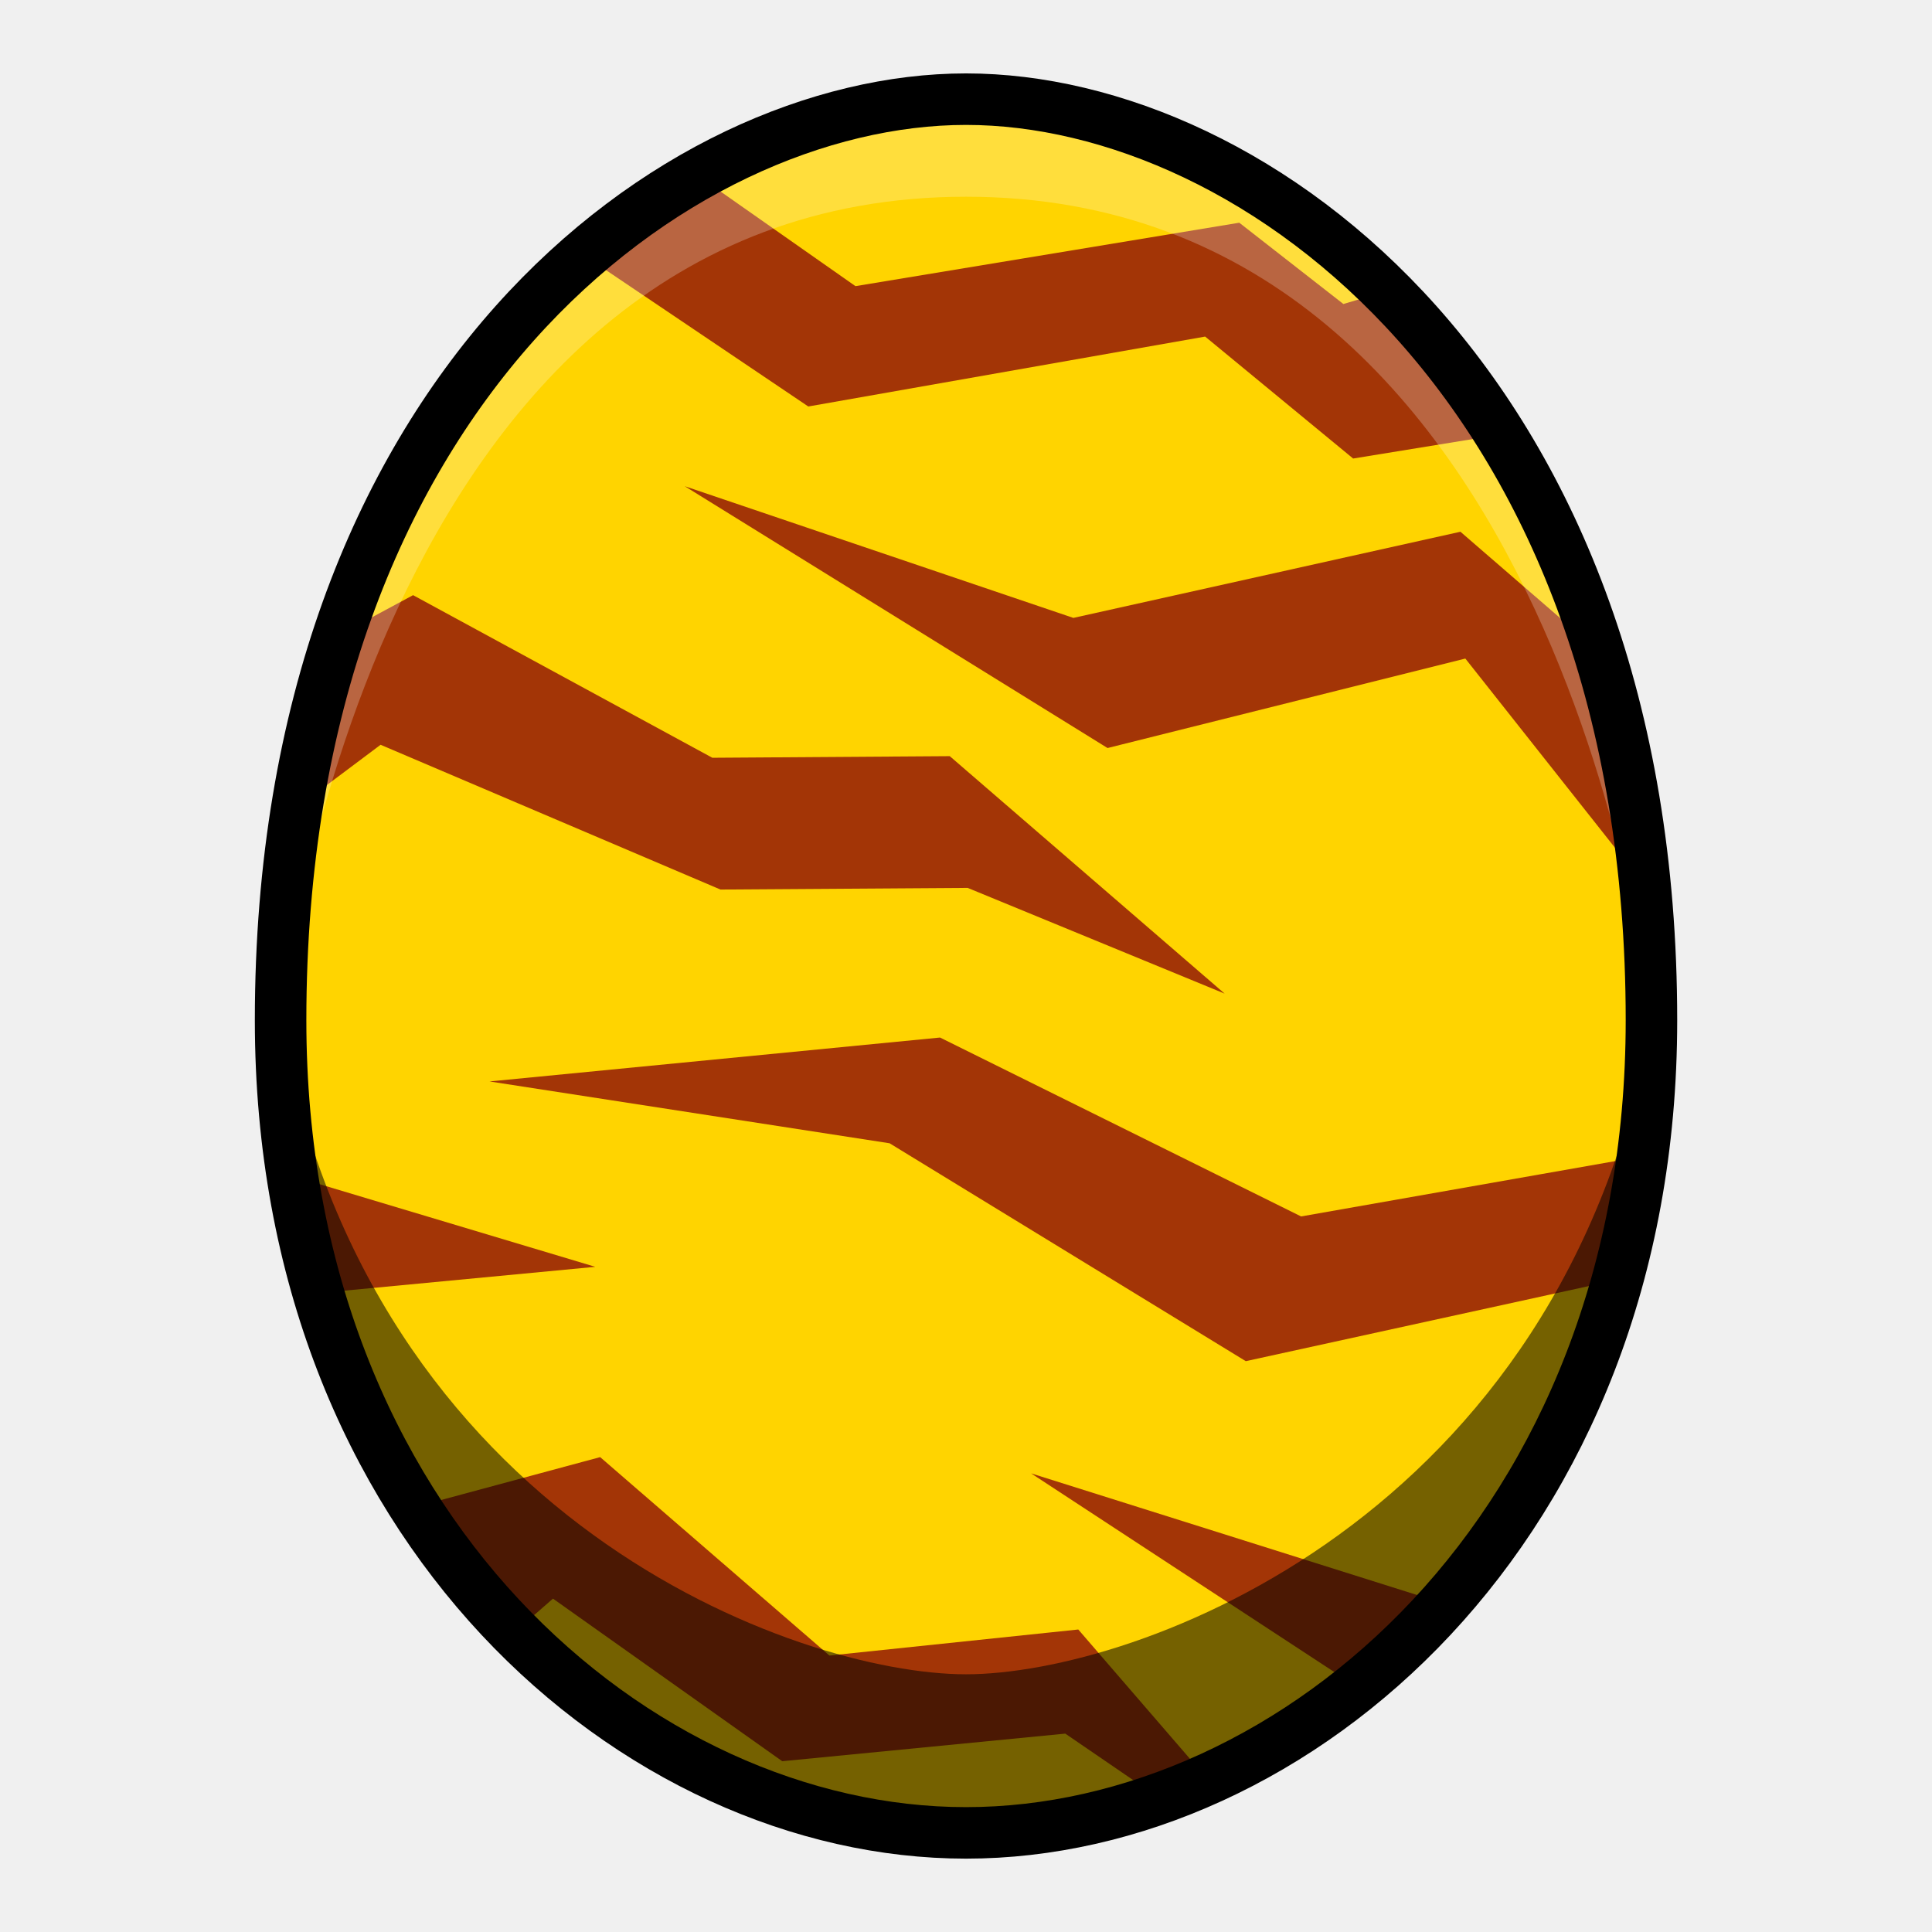
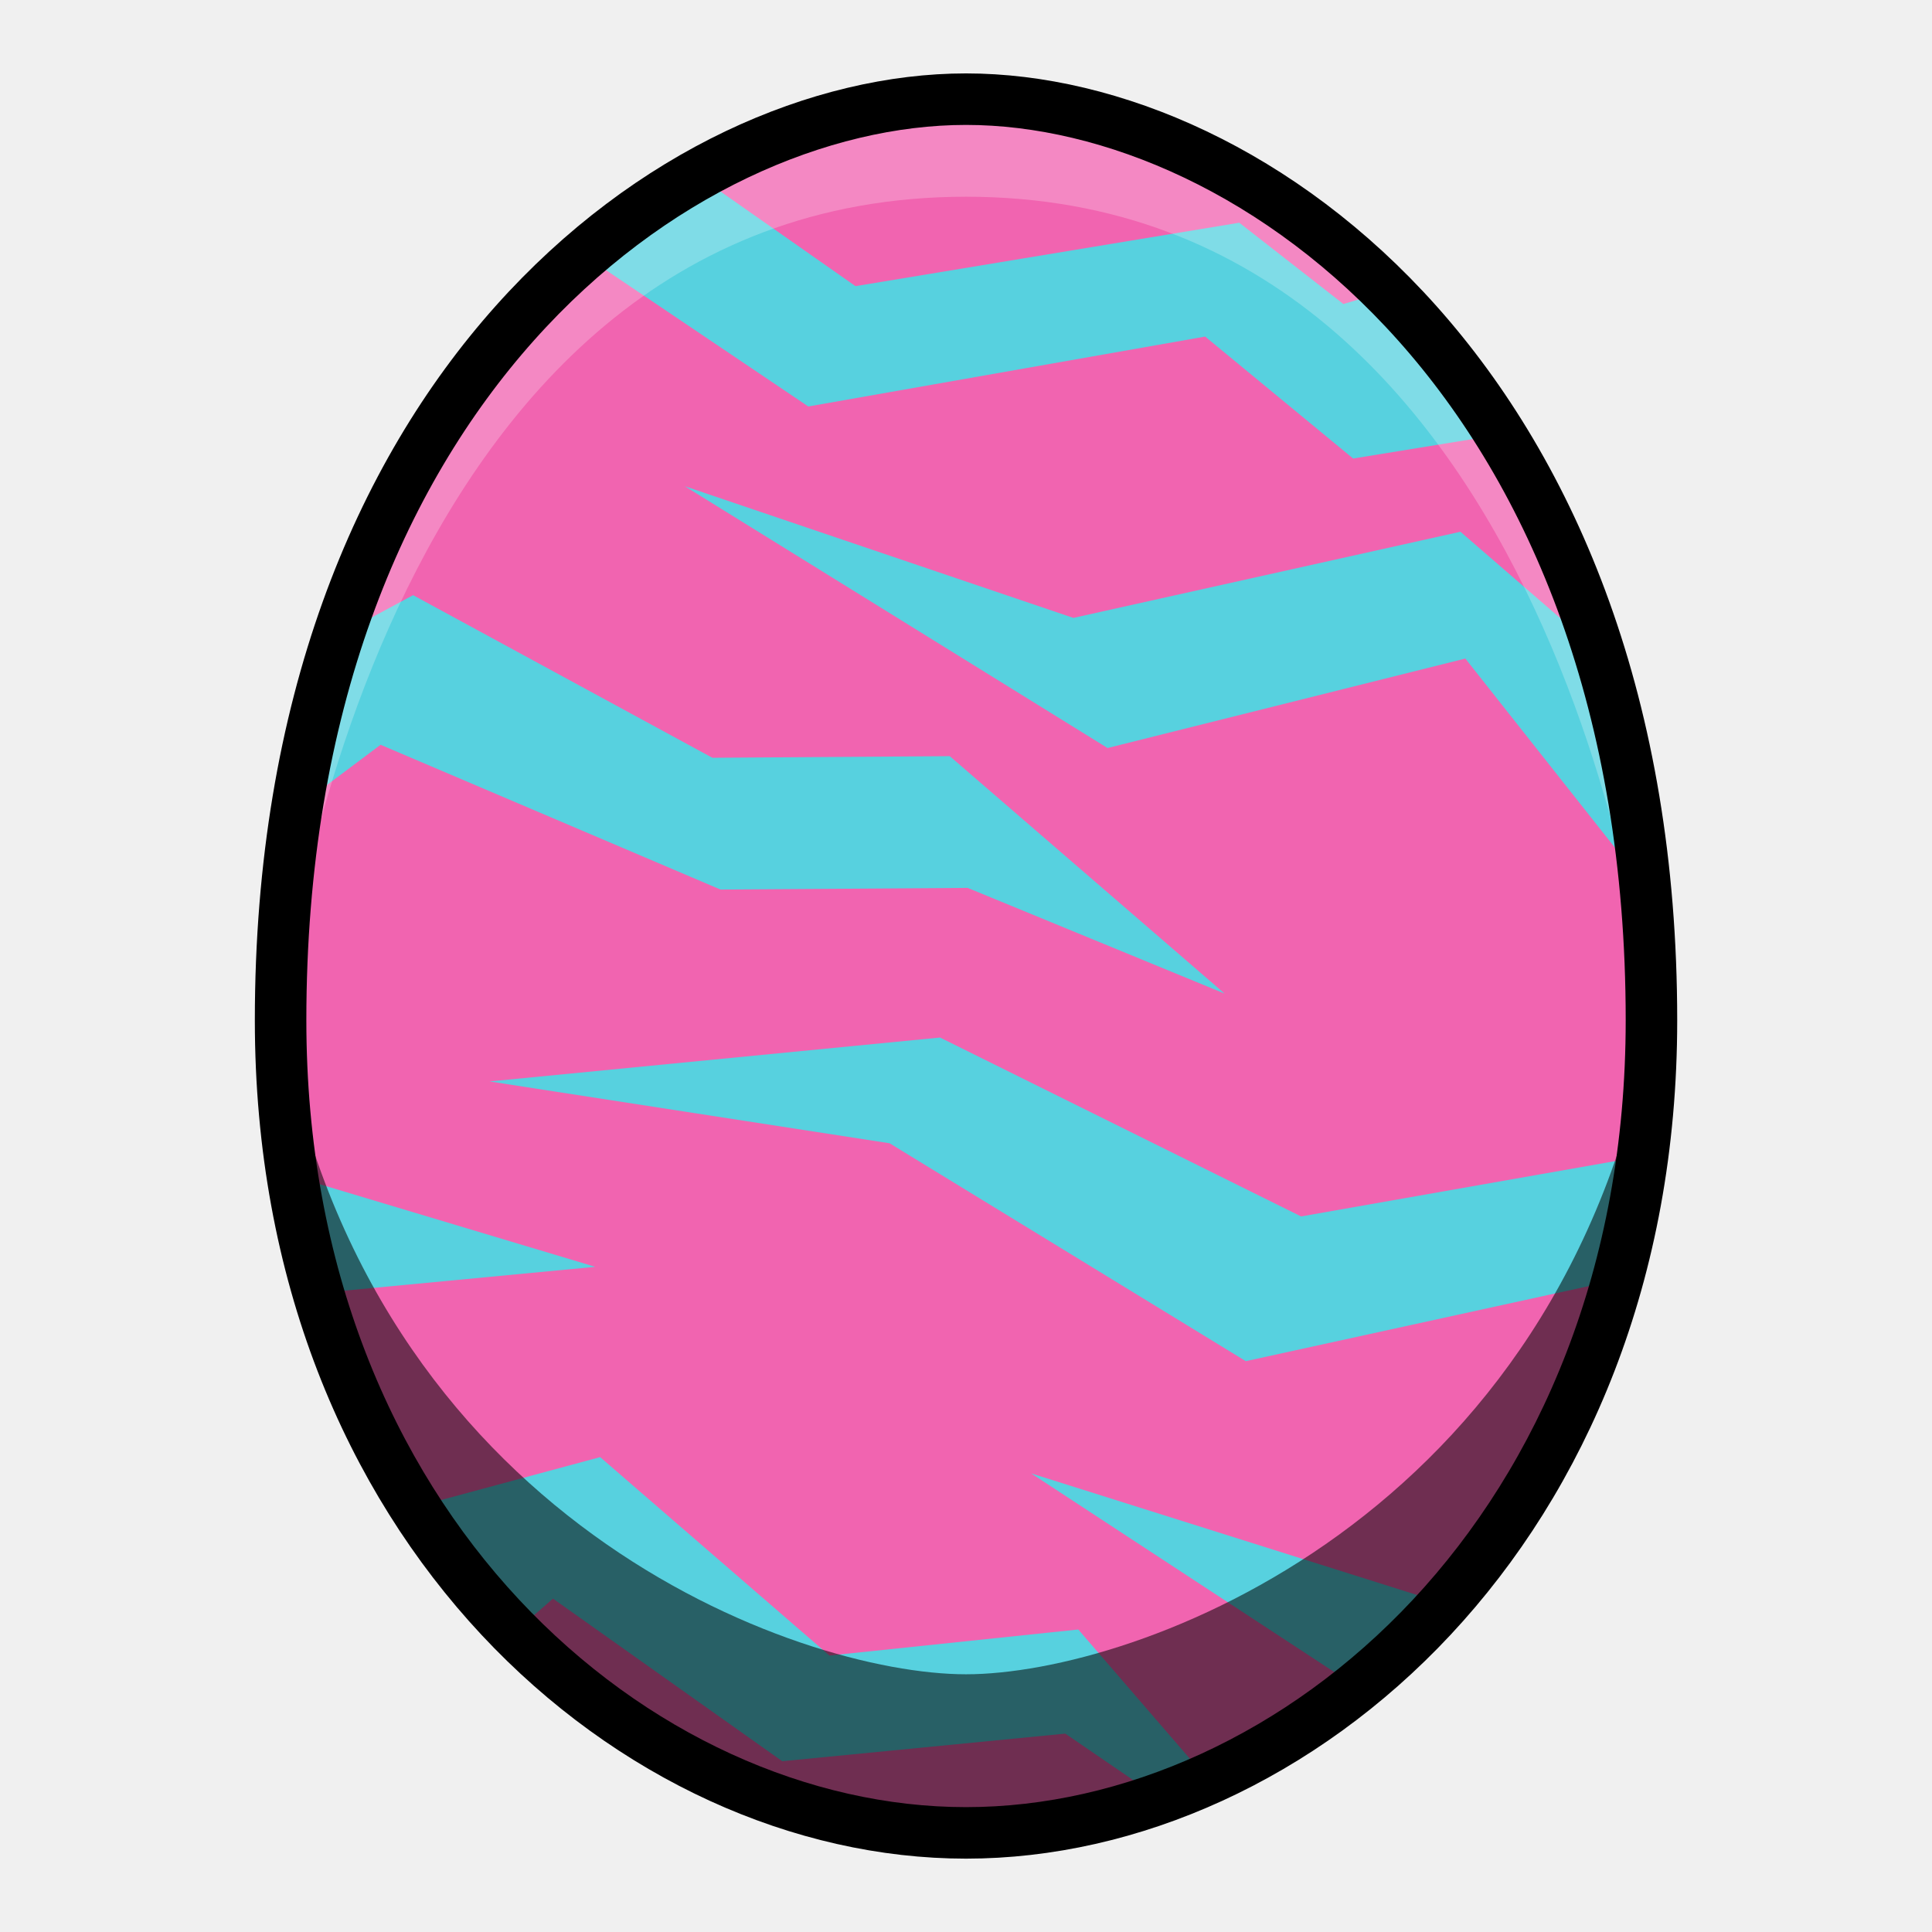
<svg xmlns="http://www.w3.org/2000/svg" viewBox="0 0 39.687 39.687">
-   <path d="M19.844 2.037c-5.953 0-14.08 5.977-14.08 18.922 0 10.442 7.34 16.692 14.08 16.692s14.08-6.25 14.08-16.692c0-12.945-8.127-18.922-14.08-18.922z" fill="#ffd400" />
-   <path d="M14.332 3.606 12.094 5.31l4.51 3.04 8.152-1.436 3.04 2.505 3.073-.5-2.271-2.974-1.002.3-2.139-1.67-7.884 1.303-3.24-2.272zm-.267 6.381 8.686 5.379 7.35-1.838 3.541 4.477-.901-4.71L30 10.923l-7.951 1.77-7.985-2.706zm-5.58 2.239-1.302.701-.969 3.575 1.604-1.203 6.982 2.974 5.078-.034 5.279 2.172-5.647-4.878-4.877.033-6.147-3.34zm10.825 9.087-9.254.902 8.218 1.27 7.317 4.476 7.784-1.704.368-2.505-7.016 1.236-7.417-3.675zM5.88 24.119l.368 2.472 5.98-.568L5.88 24.12zm6.448 5.813-3.842 1.036 2.071 2.572.802-.701 4.71 3.34 5.814-.567 1.904 1.303.902-.502-2.539-2.94-5.112.535-4.71-4.076zm8.853.334 6.782 4.444 1.704-1.77-8.486-2.674z" fill="#a33506" />
+   <path d="M19.844 2.037c-5.953 0-14.08 5.977-14.08 18.922 0 10.442 7.34 16.692 14.08 16.692s14.08-6.25 14.08-16.692c0-12.945-8.127-18.922-14.08-18.922z" fill="#f164b0" />
+   <path d="M14.332 3.606 12.094 5.31l4.51 3.04 8.152-1.436 3.04 2.505 3.073-.5-2.271-2.974-1.002.3-2.139-1.67-7.884 1.303-3.24-2.272zm-.267 6.381 8.686 5.379 7.35-1.838 3.541 4.477-.901-4.71L30 10.923l-7.951 1.77-7.985-2.706zm-5.58 2.239-1.302.701-.969 3.575 1.604-1.203 6.982 2.974 5.078-.034 5.279 2.172-5.647-4.878-4.877.033-6.147-3.34zm10.825 9.087-9.254.902 8.218 1.27 7.317 4.476 7.784-1.704.368-2.505-7.016 1.236-7.417-3.675zM5.88 24.119l.368 2.472 5.98-.568L5.88 24.12zm6.448 5.813-3.842 1.036 2.071 2.572.802-.701 4.71 3.34 5.814-.567 1.904 1.303.902-.502-2.539-2.94-5.112.535-4.71-4.076zm8.853.334 6.782 4.444 1.704-1.77-8.486-2.674z" fill="#57d1df" />
  <path d="M19.844 2.037c-8.886 0-14.08 9.48-14.08 18.922 0 0 1.718-16.918 14.08-16.918s14.08 16.918 14.08 16.918c0-9.441-5.195-18.922-14.08-18.922z" opacity=".238" fill="#fff" />
  <path d="M5.764 20.96c.25 12.681 10.938 16.69 14.08 16.69 3.141 0 13.83-4.009 14.08-16.69-1.822 10.269-10.607 13.433-14.08 13.433-3.474 0-12.258-3.164-14.08-13.434z" opacity=".541" />
  <path d="M19.844 2.037c-5.953 0-14.08 5.976-14.08 18.922 0 10.442 7.34 16.692 14.08 16.692s14.08-6.25 14.08-16.692c0-12.946-8.127-18.922-14.08-18.922z" fill="none" stroke="#000" stroke-width="1.058" />
</svg>
